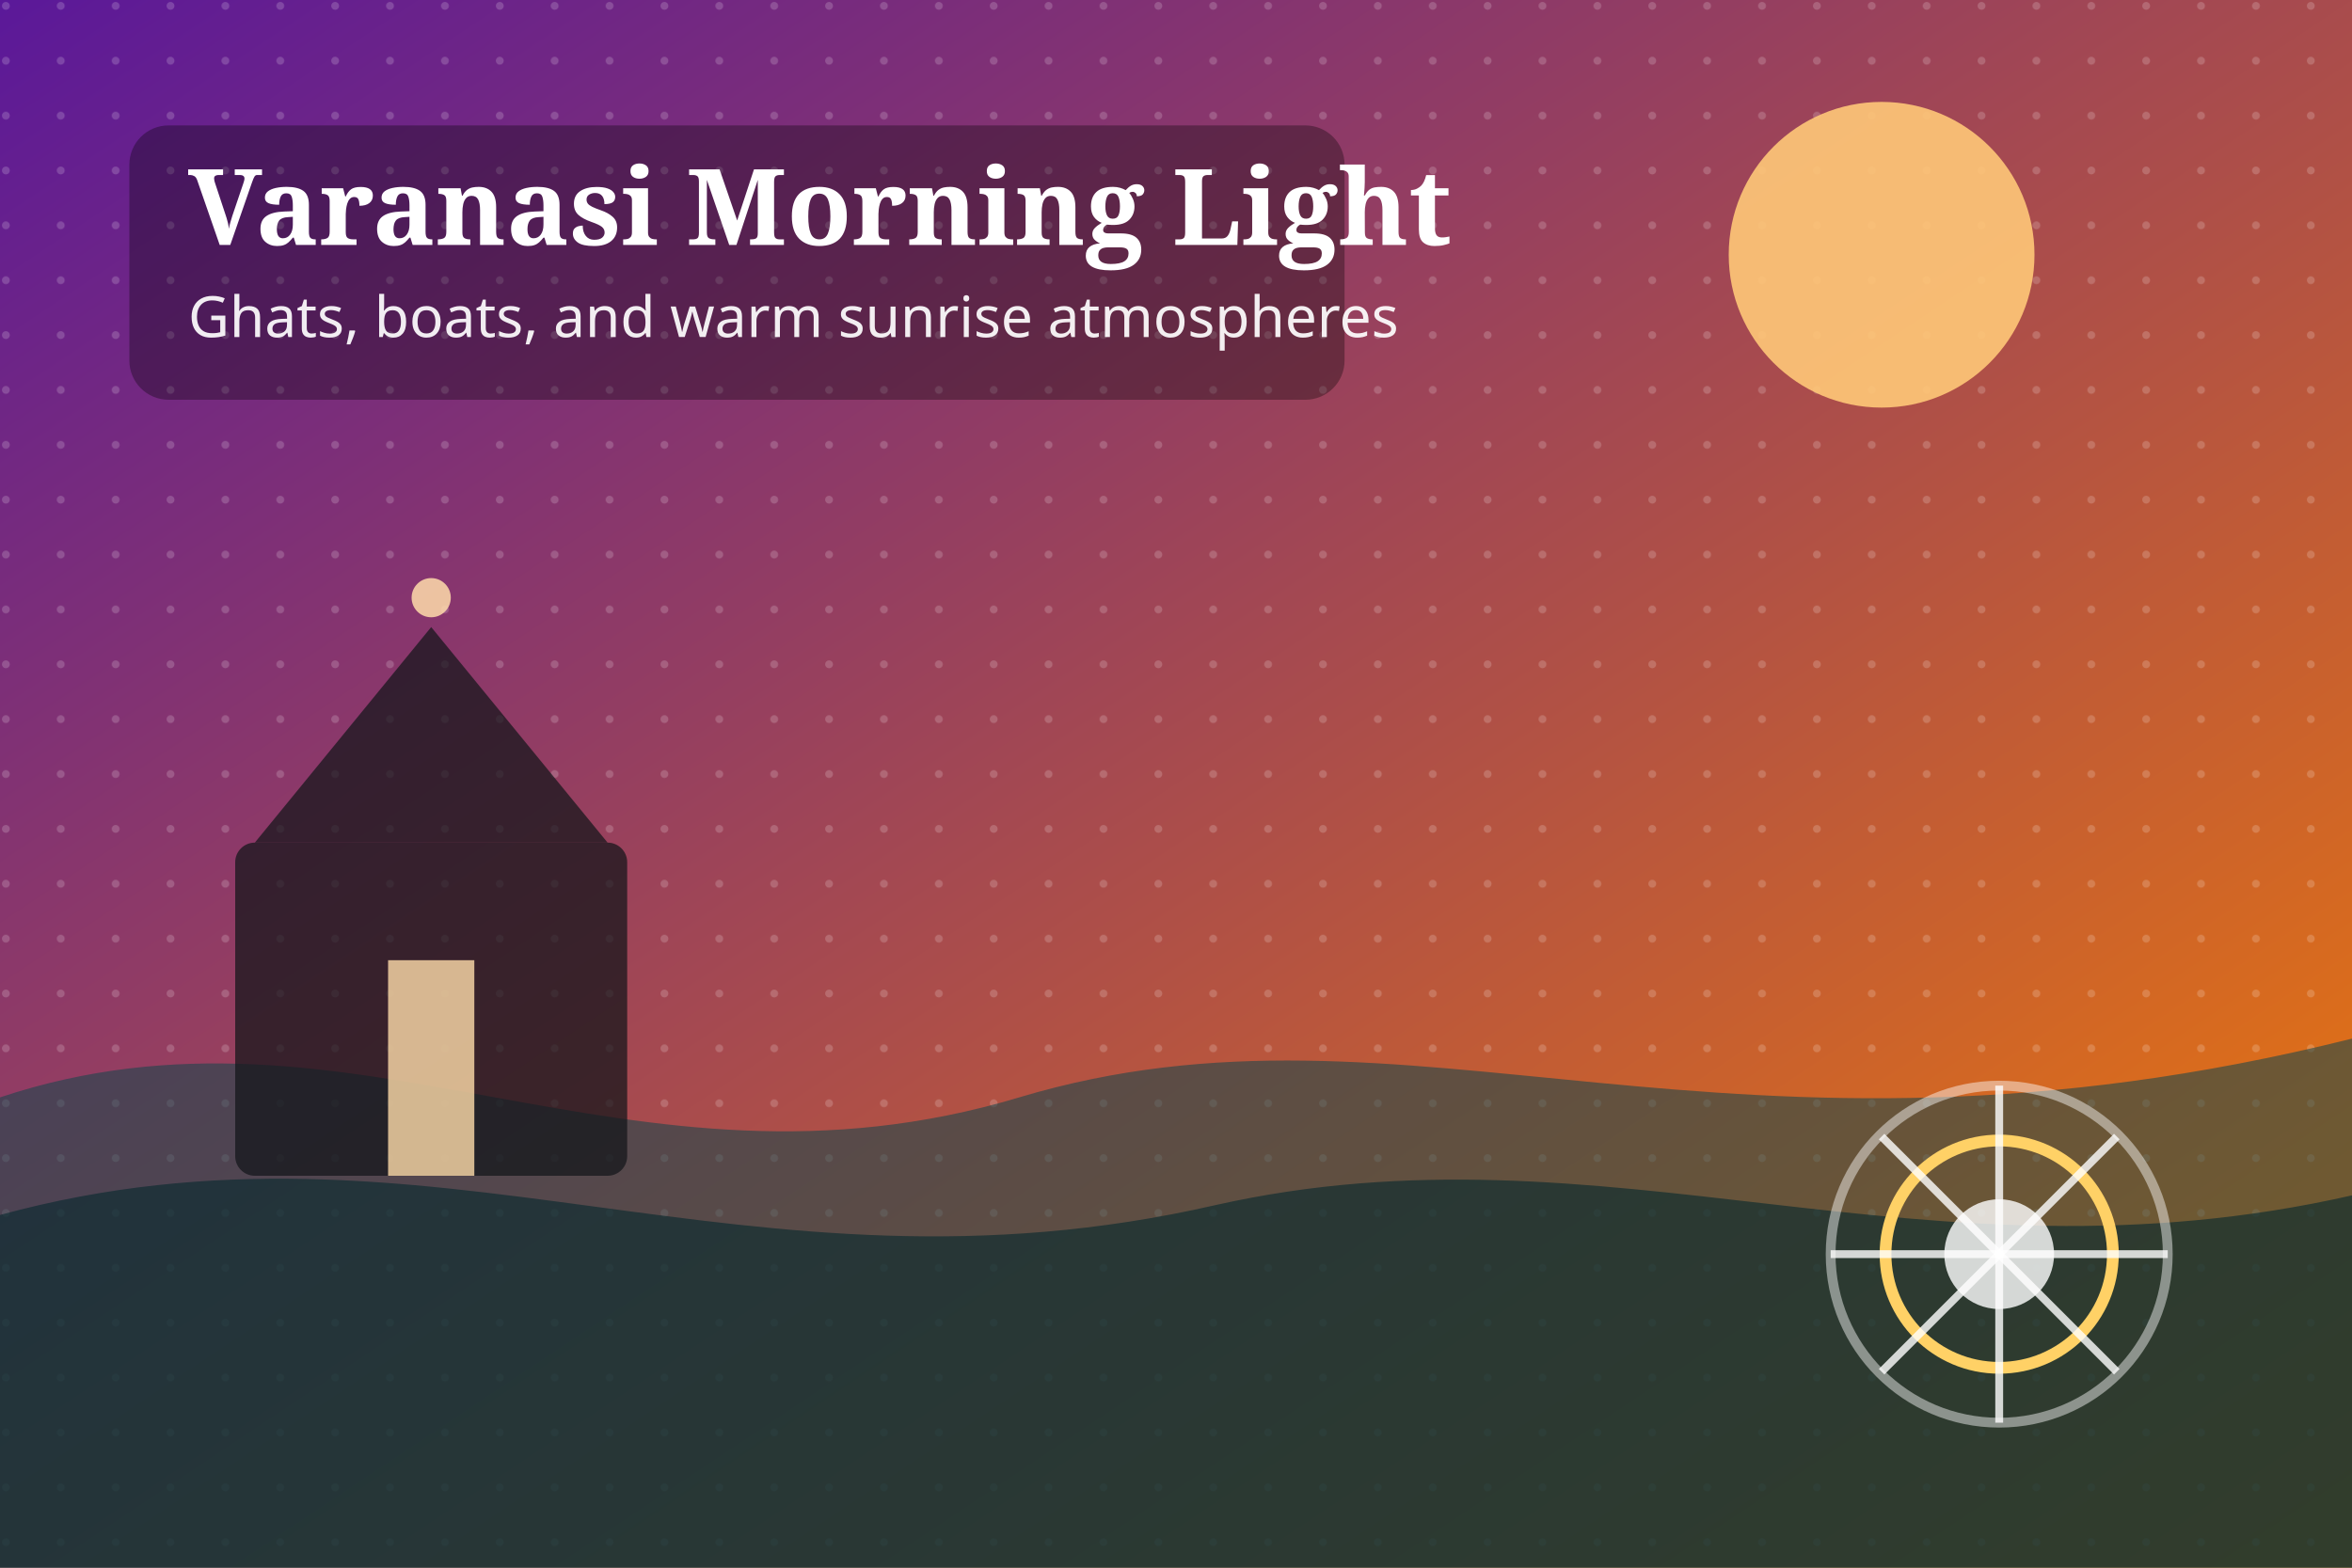
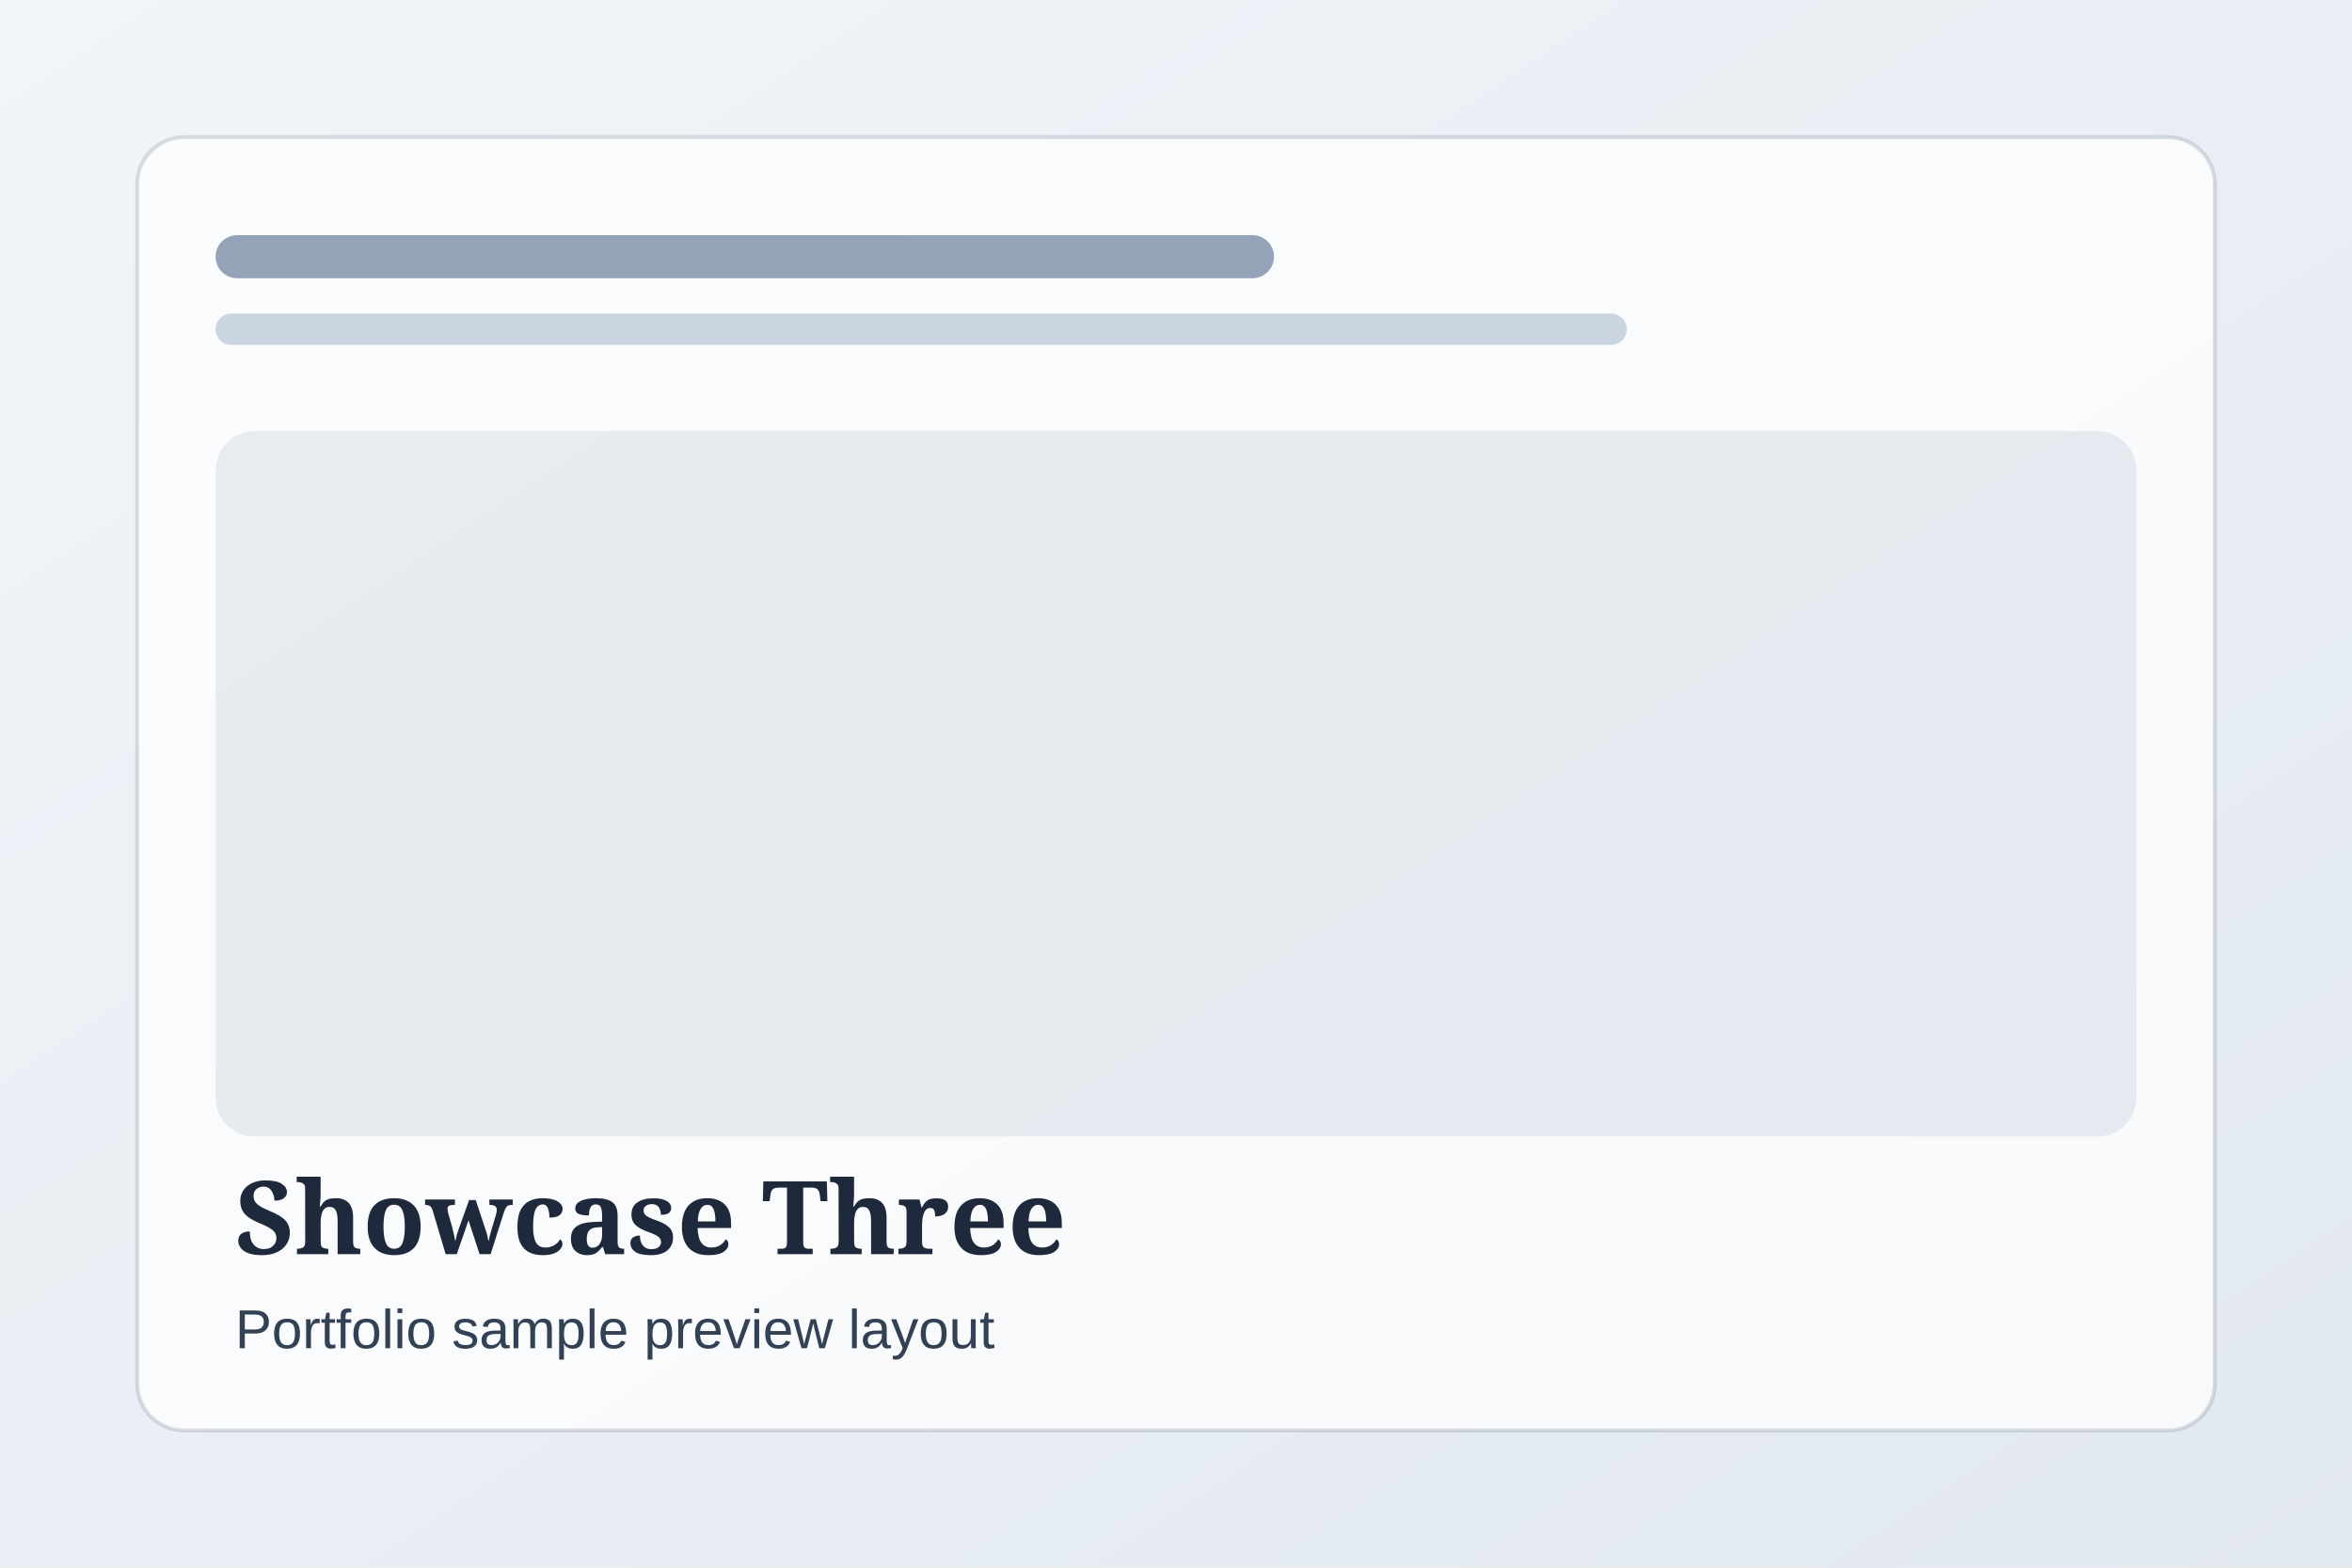
<svg xmlns="http://www.w3.org/2000/svg" viewBox="0 0 1200 800">
  <defs>
    <linearGradient id="bg" x1="0" y1="0" x2="1" y2="1">
-       <stop offset="0%" stop-color="#5a189a" />
-       <stop offset="100%" stop-color="#f77f00" />
+       <stop offset="0%" stop-color="#f1f5f9" />
+       <stop offset="100%" stop-color="#e2e8f0" />
    </linearGradient>
-     <pattern id="dots" width="28" height="28" patternUnits="userSpaceOnUse">
-       <circle cx="3" cy="3" r="2" fill="rgba(255,255,255,0.18)" />
-     </pattern>
  </defs>
  <rect width="1200" height="800" fill="url(#bg)" />
-   <rect width="1200" height="800" fill="url(#dots)" />
-   <circle cx="960" cy="130" r="78" fill="rgba(255,200,120,0.9)" />
-   <path d="M0 560 C180 500 320 620 520 560 C720 500 880 610 1200 530 L1200 800 L0 800 Z" fill="rgba(18,70,76,0.55)" />
-   <path d="M0 620 C220 560 380 670 620 615 C820 570 980 660 1200 610 L1200 800 L0 800 Z" fill="rgba(7,41,45,0.62)" />
-   <g fill="rgba(18,21,26,0.72)">
-     <rect x="120" y="430" width="200" height="170" rx="10" />
-     <polygon points="130,430 220,320 310,430" />
-     <rect x="198" y="490" width="44" height="110" fill="rgba(255,220,170,0.8)" />
-     <circle cx="220" cy="305" r="10" fill="rgba(255,220,170,0.85)" />
-   </g>
-   <g transform="translate(1020 640)">
-     <circle r="86" fill="none" stroke="rgba(255,255,255,0.45)" stroke-width="5" />
-     <circle r="58" fill="none" stroke="#ffd166" stroke-width="6" />
-     <circle r="28" fill="rgba(255,255,255,0.8)" />
-     <g stroke="rgba(255,255,255,0.8)" stroke-width="4">
-       <line x1="-86" y1="0" x2="86" y2="0" />
-       <line x1="0" y1="-86" x2="0" y2="86" />
-       <line x1="-60" y1="-60" x2="60" y2="60" />
-       <line x1="-60" y1="60" x2="60" y2="-60" />
-     </g>
-   </g>
-   <rect x="66" y="64" width="620" height="140" rx="20" fill="rgba(0,0,0,0.32)" />
-   <text x="96" y="125" font-family="Georgia, serif" font-size="54" fill="#ffffff" font-weight="700">Varanasi Morning Light</text>
-   <text x="96" y="172" font-family="Verdana, sans-serif" font-size="29" fill="rgba(255,255,255,0.92)">Ghats, boats, and warm sunrise atmospheres</text>
+   <rect x="70" y="70" width="1060" height="660" rx="24" fill="rgba(255,255,255,0.75)" stroke="rgba(71,85,105,0.18)" stroke-width="2" />
+   <rect x="110" y="120" width="540" height="22" rx="11" fill="#94a3b8" />
+   <rect x="110" y="160" width="720" height="16" rx="8" fill="#cbd5e1" />
+   <rect x="110" y="220" width="980" height="360" rx="20" fill="rgba(148,163,184,0.18)" />
+   <text x="120" y="640" font-family="Georgia, serif" font-size="52" fill="#1e293b" font-weight="700">Showcase Three</text>
+   <text x="120" y="688" font-family="Segoe UI, Arial, sans-serif" font-size="28" fill="#334155">Portfolio sample preview layout</text>
</svg>
